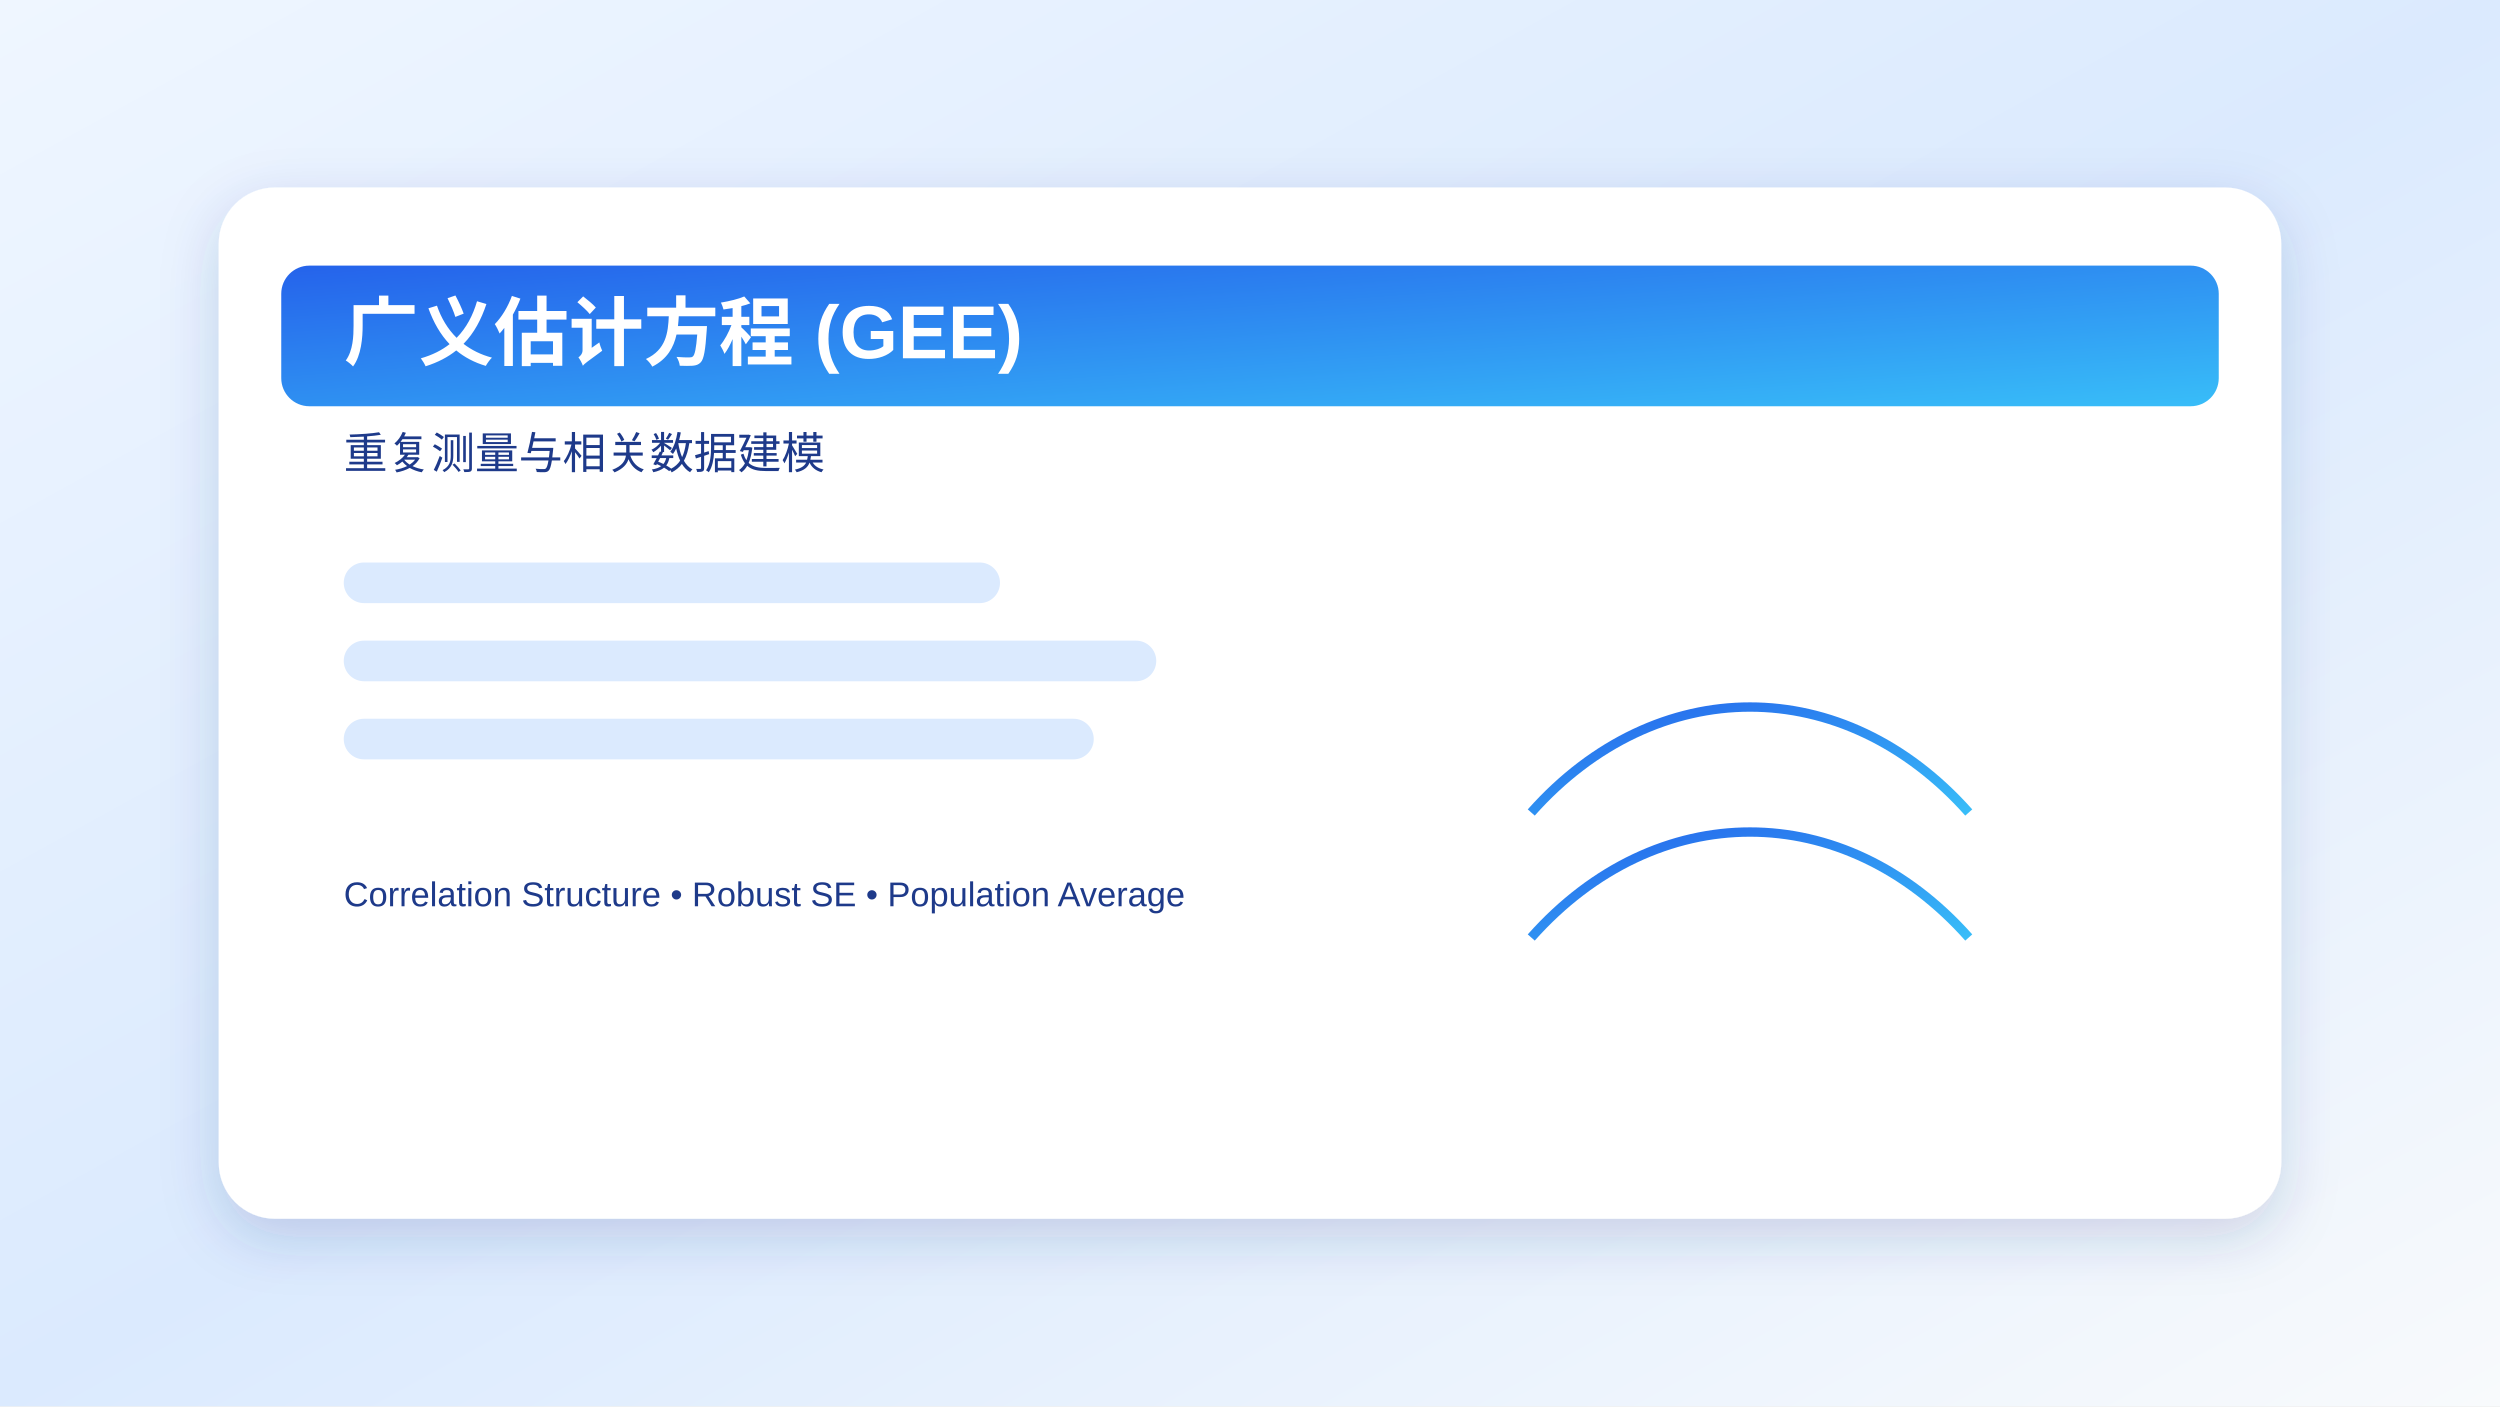
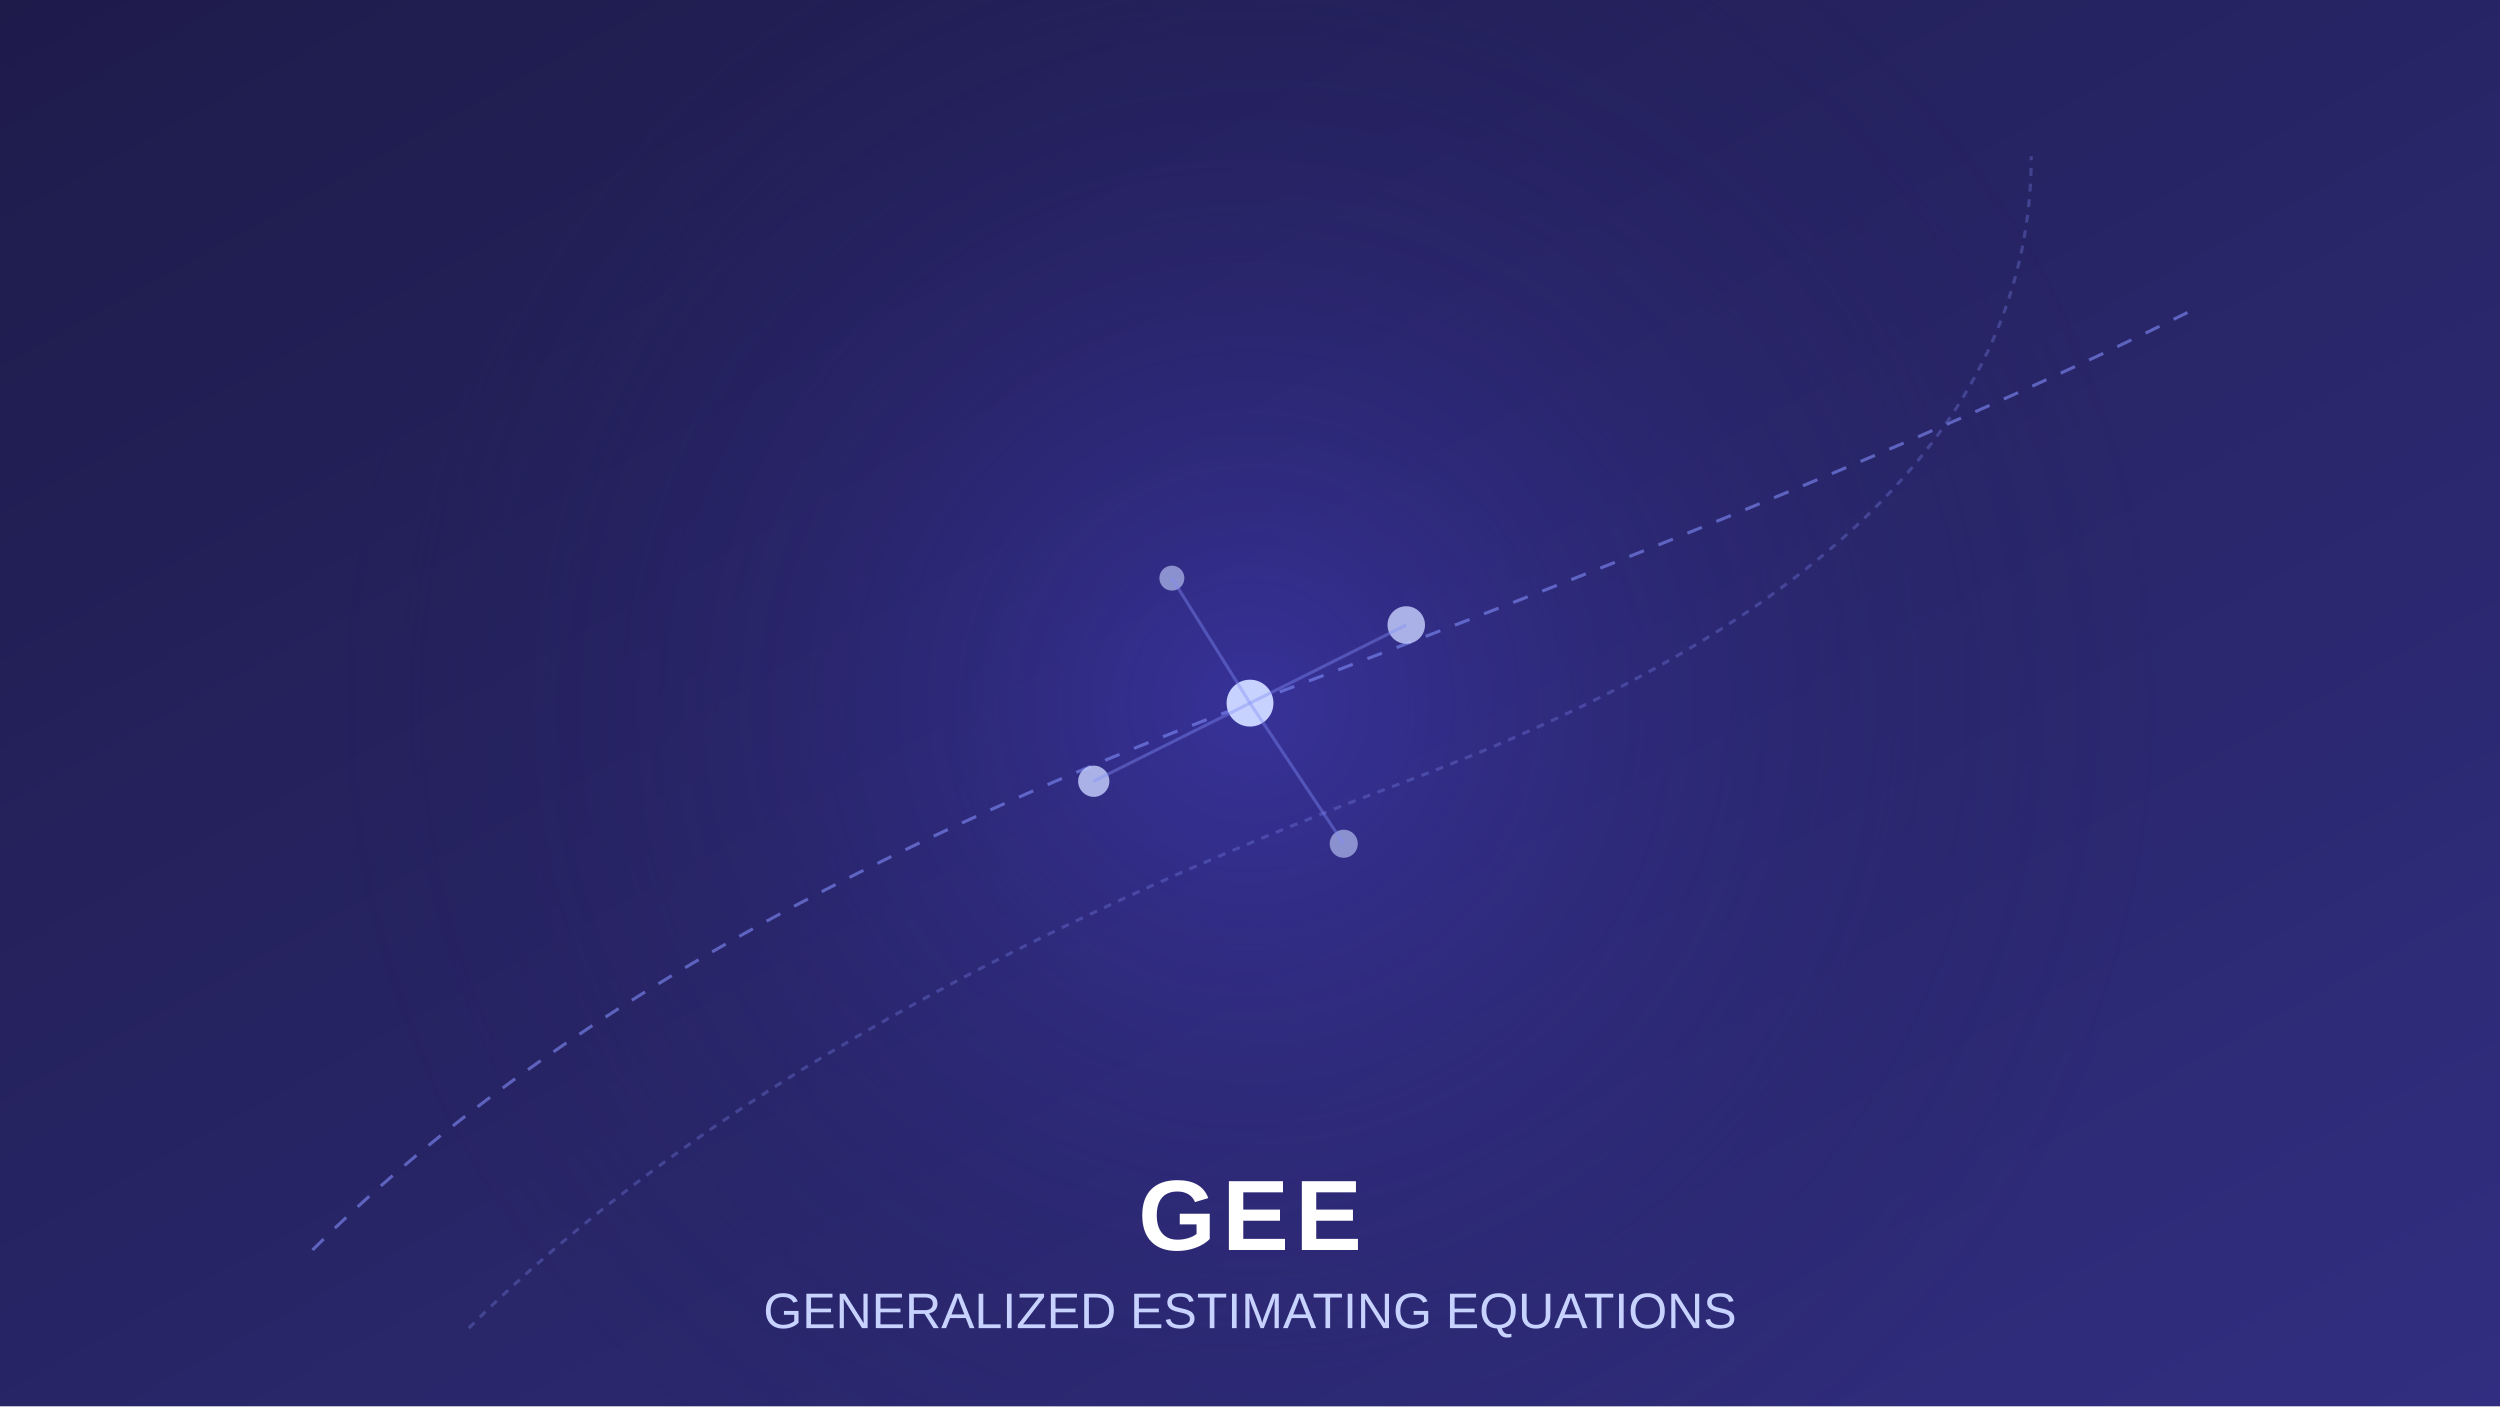
<svg xmlns="http://www.w3.org/2000/svg" width="1600" height="900" viewBox="0 0 1600 900">
  <defs>
-     <linearGradient id="bg" x1="0" y1="0" x2="1" y2="1">
-       <stop offset="0%" stop-color="#eff6ff" />
-       <stop offset="50%" stop-color="#dbeafe" />
-       <stop offset="100%" stop-color="#f8fafc" />
+     <linearGradient id="bg" x1="0%" y1="0%" x2="100%" y2="100%">
+       <stop offset="0%" stop-color="#1e1b4b" />
+       <stop offset="100%" stop-color="#312e81" />
    </linearGradient>
-     <linearGradient id="accent" x1="0" y1="0" x2="1" y2="1">
-       <stop offset="0%" stop-color="#2563eb" />
-       <stop offset="100%" stop-color="#38bdf8" />
-     </linearGradient>
-     <filter id="shadow" x="-20%" y="-20%" width="140%" height="140%">
-       <feDropShadow dx="0" dy="12" stdDeviation="18" flood-color="#1e3a8a" flood-opacity="0.18" />
+     <radialGradient id="glow" cx="50%" cy="50%" r="50%" fx="50%" fy="50%">
+       <stop offset="0%" stop-color="#4f46e5" stop-opacity="0.4" />
+       <stop offset="100%" stop-color="#1e1b4b" stop-opacity="0" />
+     </radialGradient>
+     <filter id="blur">
+       <feGaussianBlur stdDeviation="3" />
    </filter>
  </defs>
  <rect width="1600" height="900" fill="url(#bg)" />
-   <rect x="140" y="120" width="1320" height="660" rx="36" fill="#ffffff" filter="url(#shadow)" />
-   <rect x="180" y="170" width="1240" height="90" rx="18" fill="url(#accent)" />
-   <text x="220" y="230" font-family="Segoe UI, Arial, sans-serif" font-size="48" fill="#ffffff" font-weight="700">广义估计方程 (GEE)</text>
-   <text x="220" y="300" font-family="Segoe UI, Arial, sans-serif" font-size="28" fill="#1e3a8a">重复测量与相关数据建模</text>
-   <g fill="#dbeafe">
-     <rect x="220" y="360" width="420" height="26" rx="13" />
-     <rect x="220" y="410" width="520" height="26" rx="13" />
-     <rect x="220" y="460" width="480" height="26" rx="13" />
+   <circle cx="800" cy="450" r="600" fill="url(#glow)" />
+   <g stroke="#818cf8" stroke-width="2" fill="none" opacity="0.6">
+     <path d="M200,800 Q400,600 800,450 T1400,200" stroke-dasharray="10,10" />
+     <path d="M300,850 Q500,650 900,500 T1300,100" stroke-dasharray="5,5" opacity="0.5" />
  </g>
-   <g stroke="url(#accent)" stroke-width="6" fill="none">
-     <path d="M980 520 C1060 430, 1180 430, 1260 520" />
-     <path d="M980 600 C1060 510, 1180 510, 1260 600" />
+   <g transform="translate(800,450)" fill="#c7d2fe">
+     <circle cx="0" cy="0" r="15" />
+     <circle cx="-100" cy="50" r="10" opacity="0.8" />
+     <circle cx="100" cy="-50" r="12" opacity="0.8" />
+     <circle cx="-50" cy="-80" r="8" opacity="0.6" />
+     <circle cx="60" cy="90" r="9" opacity="0.6" />
+     <line x1="0" y1="0" x2="-100" y2="50" stroke="#818cf8" stroke-width="2" opacity="0.4" />
+     <line x1="0" y1="0" x2="100" y2="-50" stroke="#818cf8" stroke-width="2" opacity="0.4" />
+     <line x1="0" y1="0" x2="-50" y2="-80" stroke="#818cf8" stroke-width="2" opacity="0.4" />
+     <line x1="0" y1="0" x2="60" y2="90" stroke="#818cf8" stroke-width="2" opacity="0.4" />
  </g>
-   <text x="220" y="580" font-family="Segoe UI, Arial, sans-serif" font-size="22" fill="#1e3a8a">Correlation Structure • Robust SE • Population Average</text>
+   <text x="800" y="800" font-family="Arial, sans-serif" font-weight="bold" font-size="64" fill="white" text-anchor="middle" letter-spacing="4">GEE</text>
+   <text x="800" y="850" font-family="Arial, sans-serif" font-size="32" fill="#c7d2fe" text-anchor="middle">GENERALIZED ESTIMATING EQUATIONS</text>
</svg>
